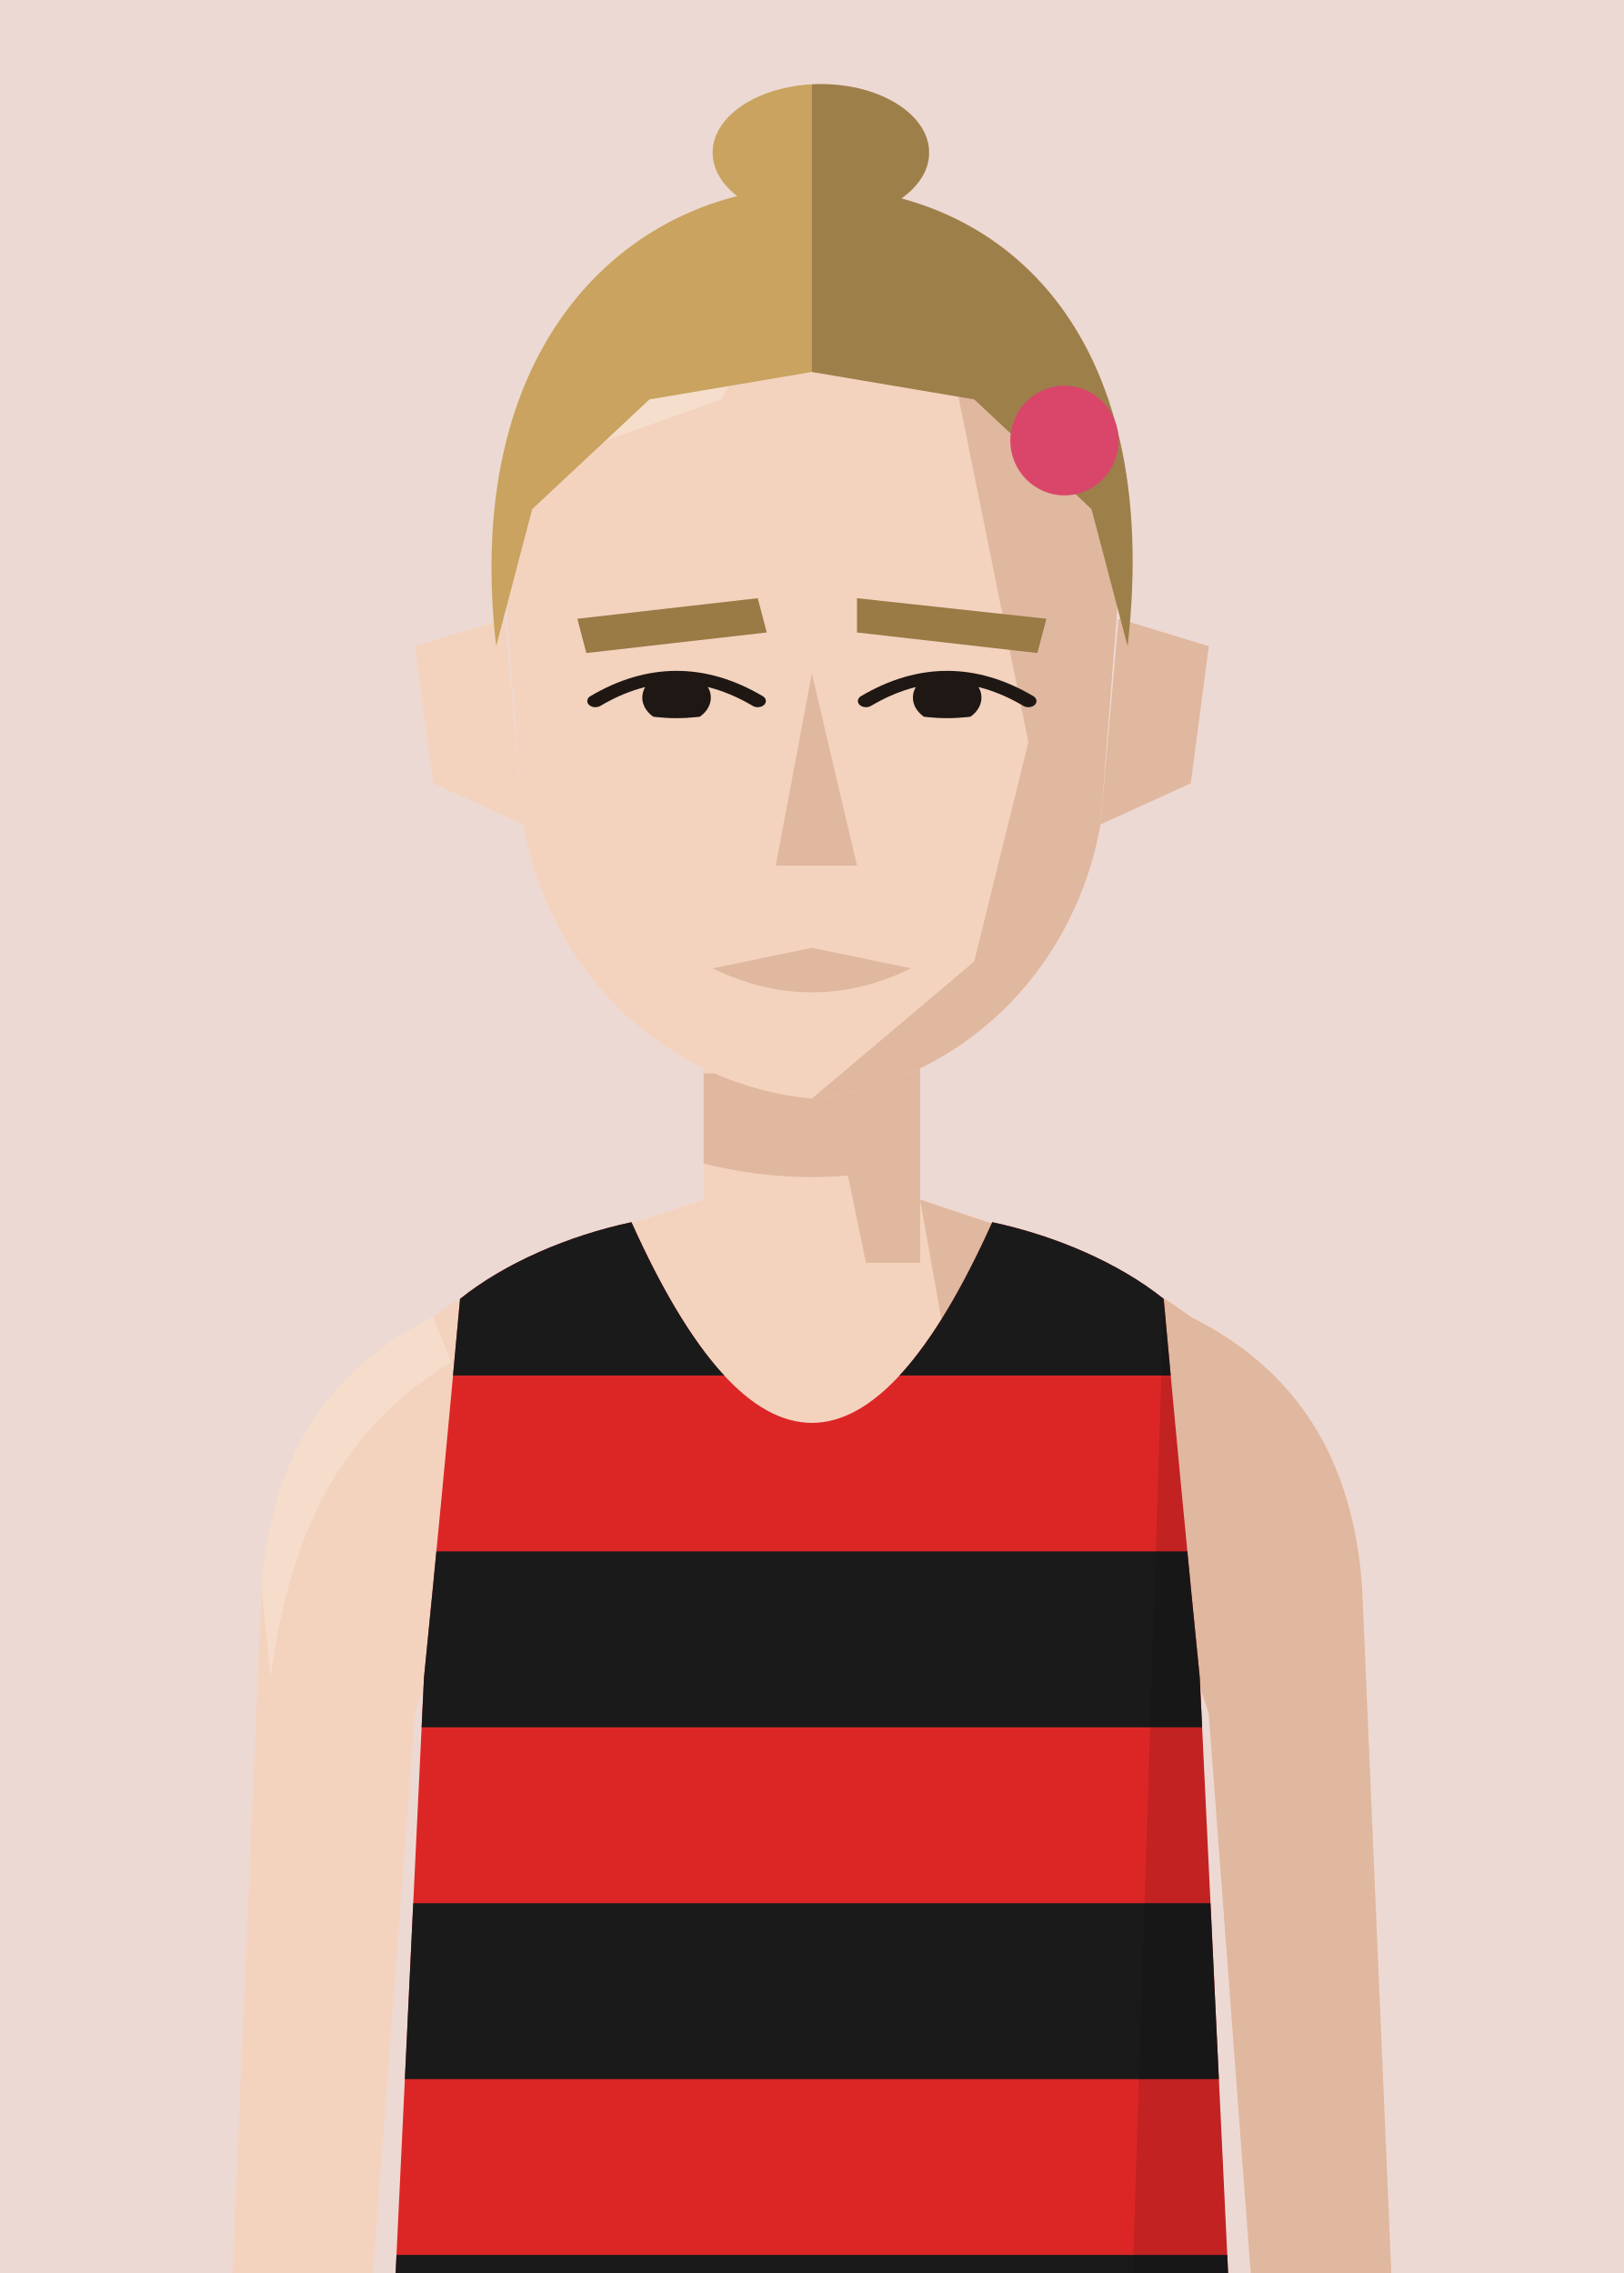
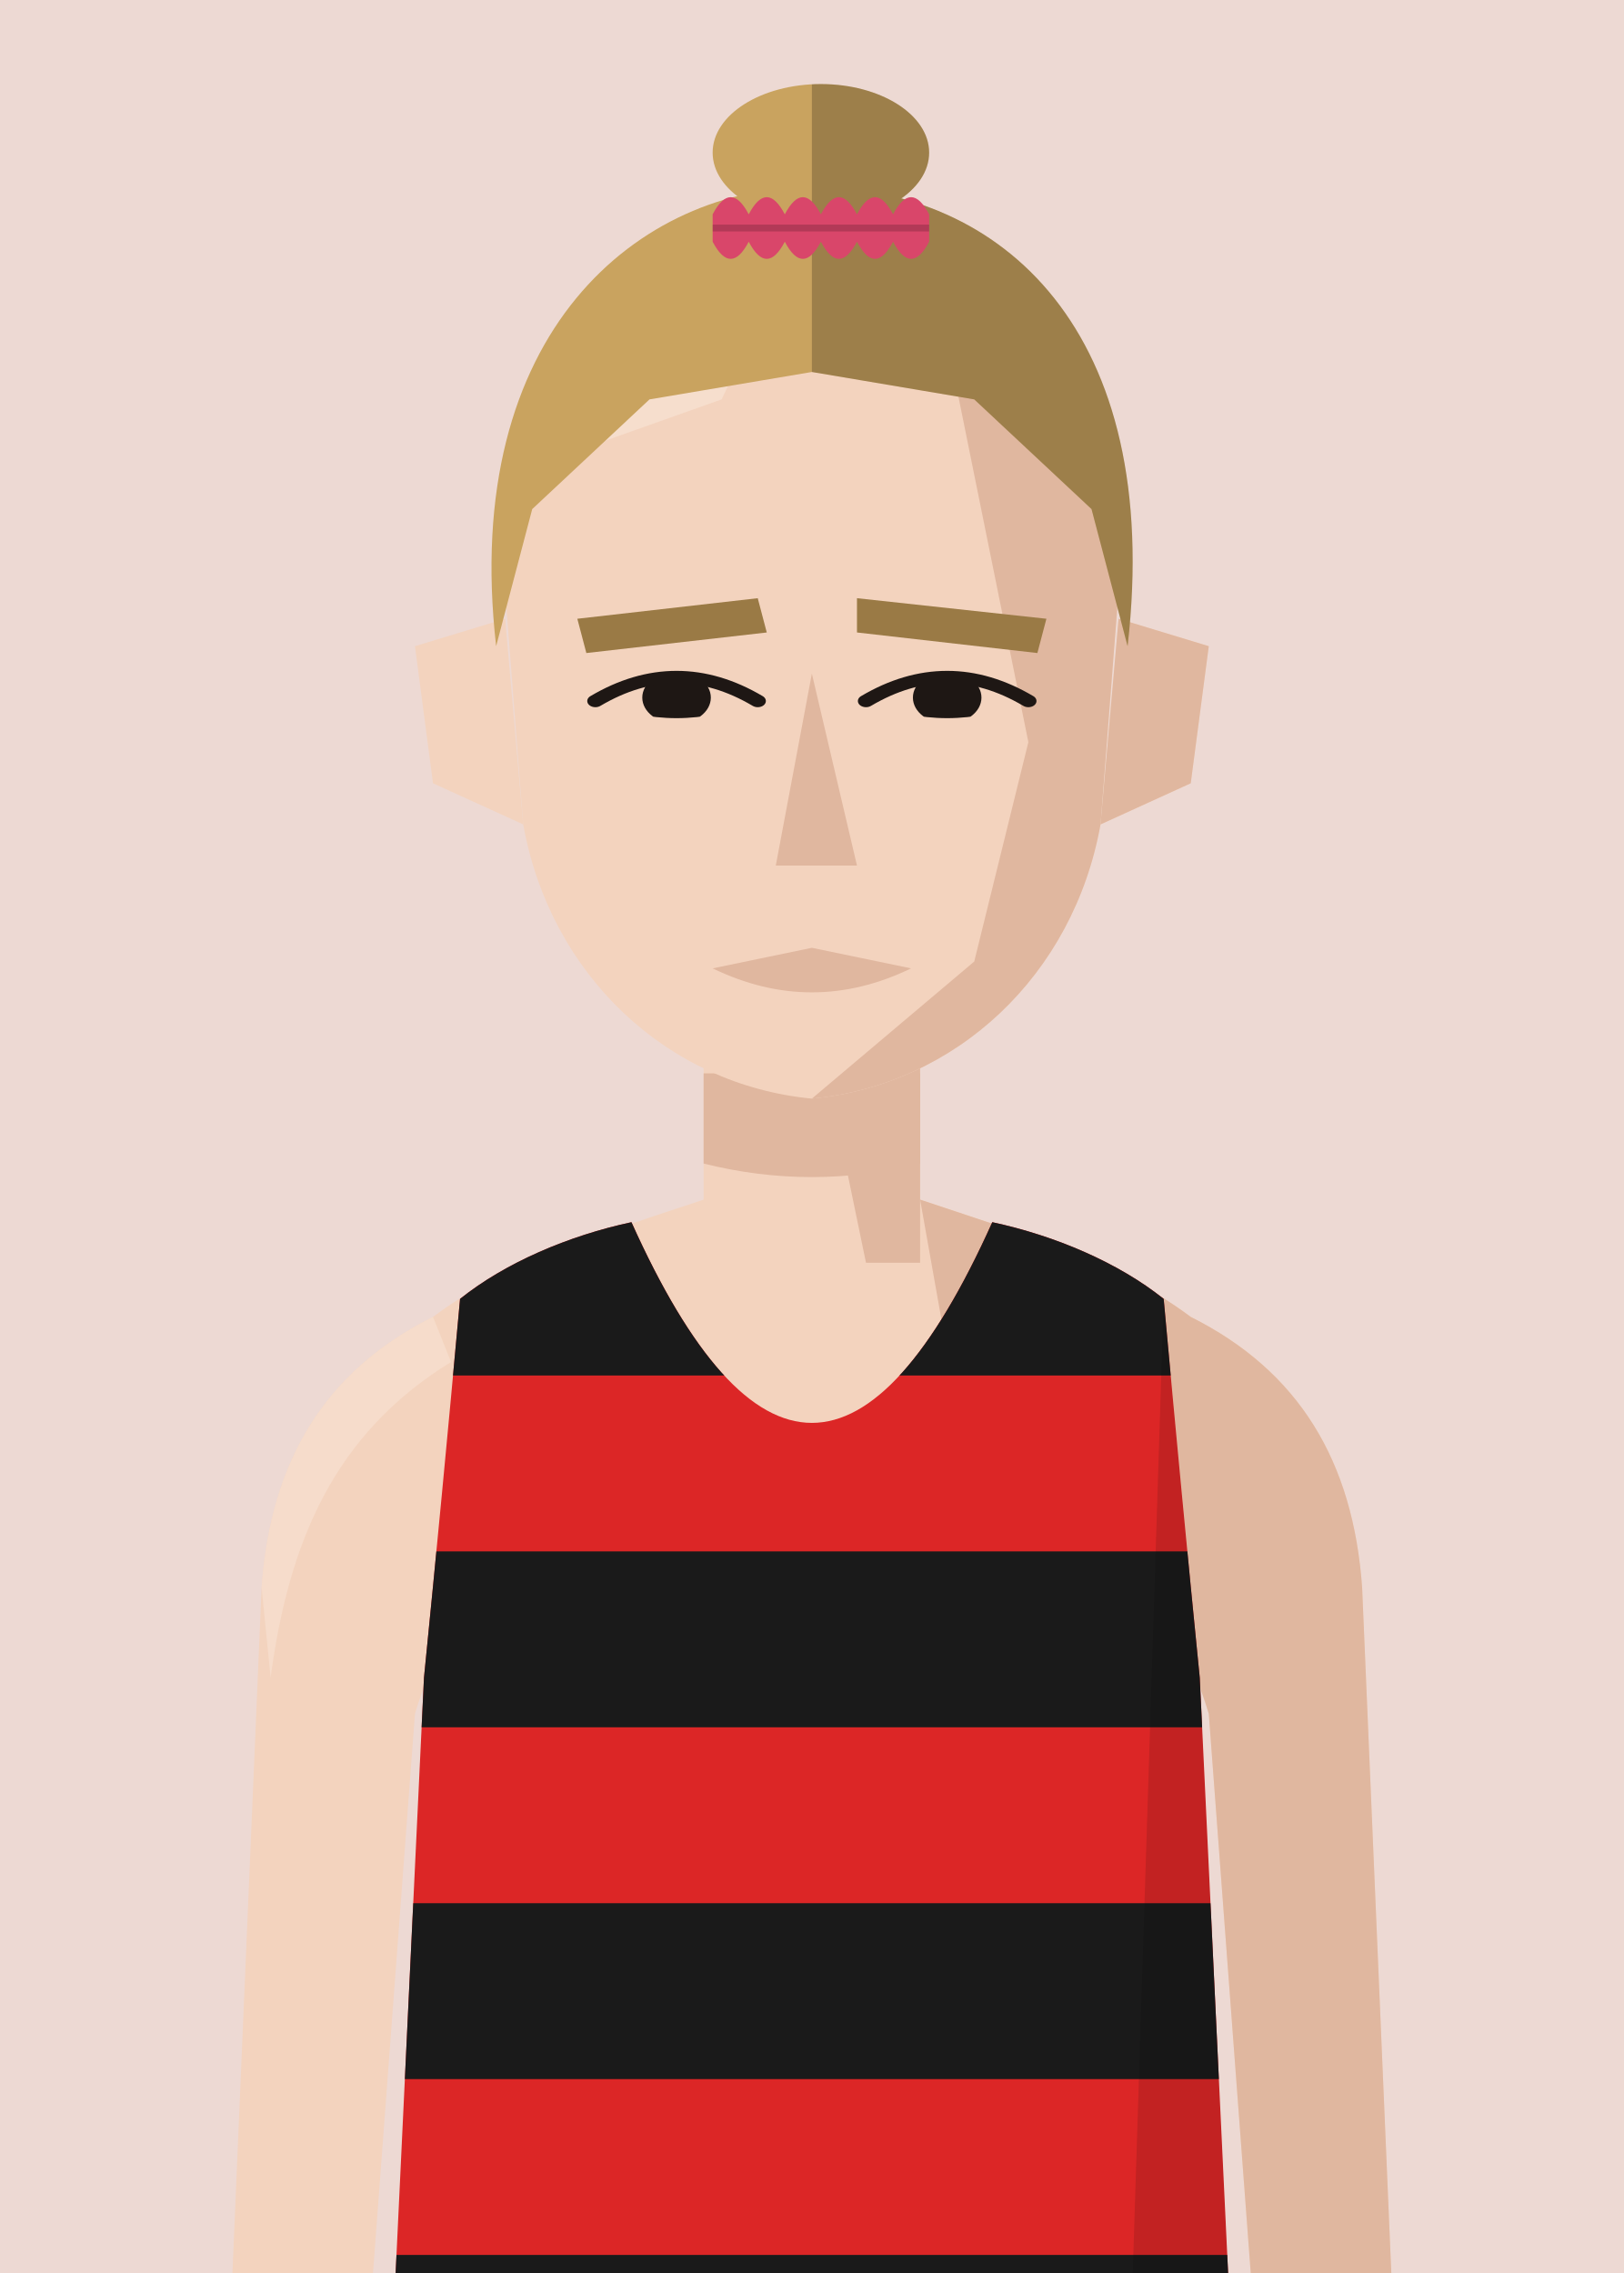
<svg xmlns="http://www.w3.org/2000/svg" viewBox="10 20 180 252">
  <defs>
    <clipPath id="vf">
      <path d="M53,330 L57,246 Q59,226 61,204 C66,200 73,197 80,195.5 Q100,240 120,195.5 C127,197 134,200 139,204 Q141,226 143,246 L147,330 Z" />
    </clipPath>
    <clipPath id="hf">
      <path d="M66,96 C64,58 80,40 100,40 C120,40 136,58 134,96 L132,130 C129,152 116,168 100,170 C84,168 71,152 68,130 Z" />
    </clipPath>
    <clipPath id="rf">
      <rect x="100" y="0" width="100" height="300" />
    </clipPath>
    <clipPath id="ef">
      <path d="M76,112 Q85,105 94,112 Q85,117 76,112 Z" />
      <path d="M106,112 Q115,105 124,112 Q115,117 106,112 Z" />
    </clipPath>
    <clipPath id="cf">
      <rect x="0" y="92" width="200" height="300" />
    </clipPath>
  </defs>
  <rect width="200" height="280" fill="#EDD9D3" />
  <g transform="translate(0,-40)">
    <rect x="88" y="171" width="24" height="37" fill="#F3D3BE" />
    <path d="M88,193 C76,197 66,200 58,206 C46,212 40,222 39,236 L35,330 L50,330 L56,250 Q59,240 64,238 L136,238 Q141,240 144,250 L150,330 L165,330 L161,236 C160,222 154,212 142,206 C134,200 124,197 112,193" fill="#F3D3BE" />
    <g fill="#E0B79F">
      <path d="M112,193 C124,197 134,200 142,206 C154,212 160,222 161,236 L165,330 L150,330 L144,250 Q141,240 136,238 L120,238 Z" />
      <path d="M58,206 C46,212 40,222 39,236 L40,246 C42,231 47,219 60,211 Z" fill="#F8E2D3" opacity=".6" />
      <polygon points="100,171 112,171 112,200 106,200" />
      <path d="M88,179 L112,179 L112,189 Q100,192 88,189 Z" />
    </g>
    <g transform="translate(0,83) scale(1,0.76) translate(0,-40)">
      <g fill="#F3D3BE">
        <path d="M66,100 L56,104 L58,124 L68,130 Z" />
        <path d="M134,100 L144,104 L142,124 L132,130 Z" />
        <path d="M66,96 C64,58 80,40 100,40 C120,40 136,58 134,96 L132,130 C129,152 116,168 100,170 C84,168 71,152 68,130 Z" />
      </g>
      <path d="M134,100 L144,104 L142,124 L132,130 Z" fill="#E0B79F" />
      <g clip-path="url(#hf)">
        <polygon points="112,40 140,40 140,180 100,180 100,170 118,150 124,118 120,92" fill="#E0B79F" />
        <polygon points="60,40 100,40 90,68 60,82" fill="#F8E2D3" opacity=".7" />
      </g>
      <g fill="#9A7A45">
        <polygon points="74,100 94,97 95,102 75,105" />
        <polygon points="105,97 126,100 125,105 105,102" />
      </g>
      <g clip-path="url(#ef)" fill="#1E1714">
        <circle cx="85" cy="111.5" r="3.8" />
        <circle cx="115" cy="111.5" r="3.8" />
      </g>
      <g fill="none" stroke="#1E1714" stroke-width="1.8" stroke-linecap="round">
        <path d="M76,112 Q85,105 94,112" />
        <path d="M106,112 Q115,105 124,112" />
      </g>
      <polygon points="100,108 105,136 96,136" fill="#E0B79F" />
      <path d="M89,151 L100,148 L111,151 Q100,158 89,151 Z" fill="#E0B79F" />
      <g fill="#C9A35F">
        <path d="M65,104 C61,58 81,37 100,37 C121,37 139,58 135,104 L131,84 L118,68 L100,64 L82,68 L69,84 Z" />
        <ellipse cx="101" cy="32" rx="12" ry="10" />
        <path d="M93,44 L109,44 L106,38 L96,38 Z" />
        <g clip-path="url(#rf)" fill="#000" opacity=".22">
          <path d="M65,104 C61,58 81,37 100,37 C121,37 139,58 135,104 L131,84 L118,68 L100,64 L82,68 L69,84 Z" />
          <ellipse cx="101" cy="32" rx="12" ry="10" />
          <path d="M93,44 L109,44 L106,38 L96,38 Z" />
        </g>
      </g>
-       <ellipse cx="128" cy="74" rx="6" ry="8" fill="#D9466A" />
+       <path d="M89,41 q2,-5 4,0 q2,-5 4,0 q2,-5 4,0 q2,-5 4,0 q2,-5 4,0 q2,-5 4,0 L113,45 q-2,5 -4,0 q-2,5 -4,0 q-2,5 -4,0 q-2,5 -4,0 q-2,5 -4,0 q-2,5 -4,0 Z" fill="#D9466A" />
+       <path d="M89,43 L113,43" stroke="#000" stroke-opacity=".18" stroke-width="1" />
    </g>
    <g clip-path="url(#vf)">
      <path d="M53,330 L57,246 Q59,226 61,204 C66,200 73,197 80,195.5 Q100,240 120,195.5 C127,197 134,200 139,204 Q141,226 143,246 L147,330 Z" fill="#dc2626" />
      <g transform="matrix(6.2857 0 0 6.5 37.14 193)">
        <rect x="0" y="0" width="20" height="3" fill="#1a1a1a" />
        <rect x="0" y="6" width="20" height="3" fill="#1a1a1a" />
        <rect x="0" y="12" width="20" height="3" fill="#1a1a1a" />
        <rect x="0" y="18" width="20" height="3" fill="#1a1a1a" />
      </g>
      <path d="M139,204 Q141,226 143,246 L147,330 L135,330 Z" fill="#000" opacity="0.12" />
    </g>
  </g>
</svg>
